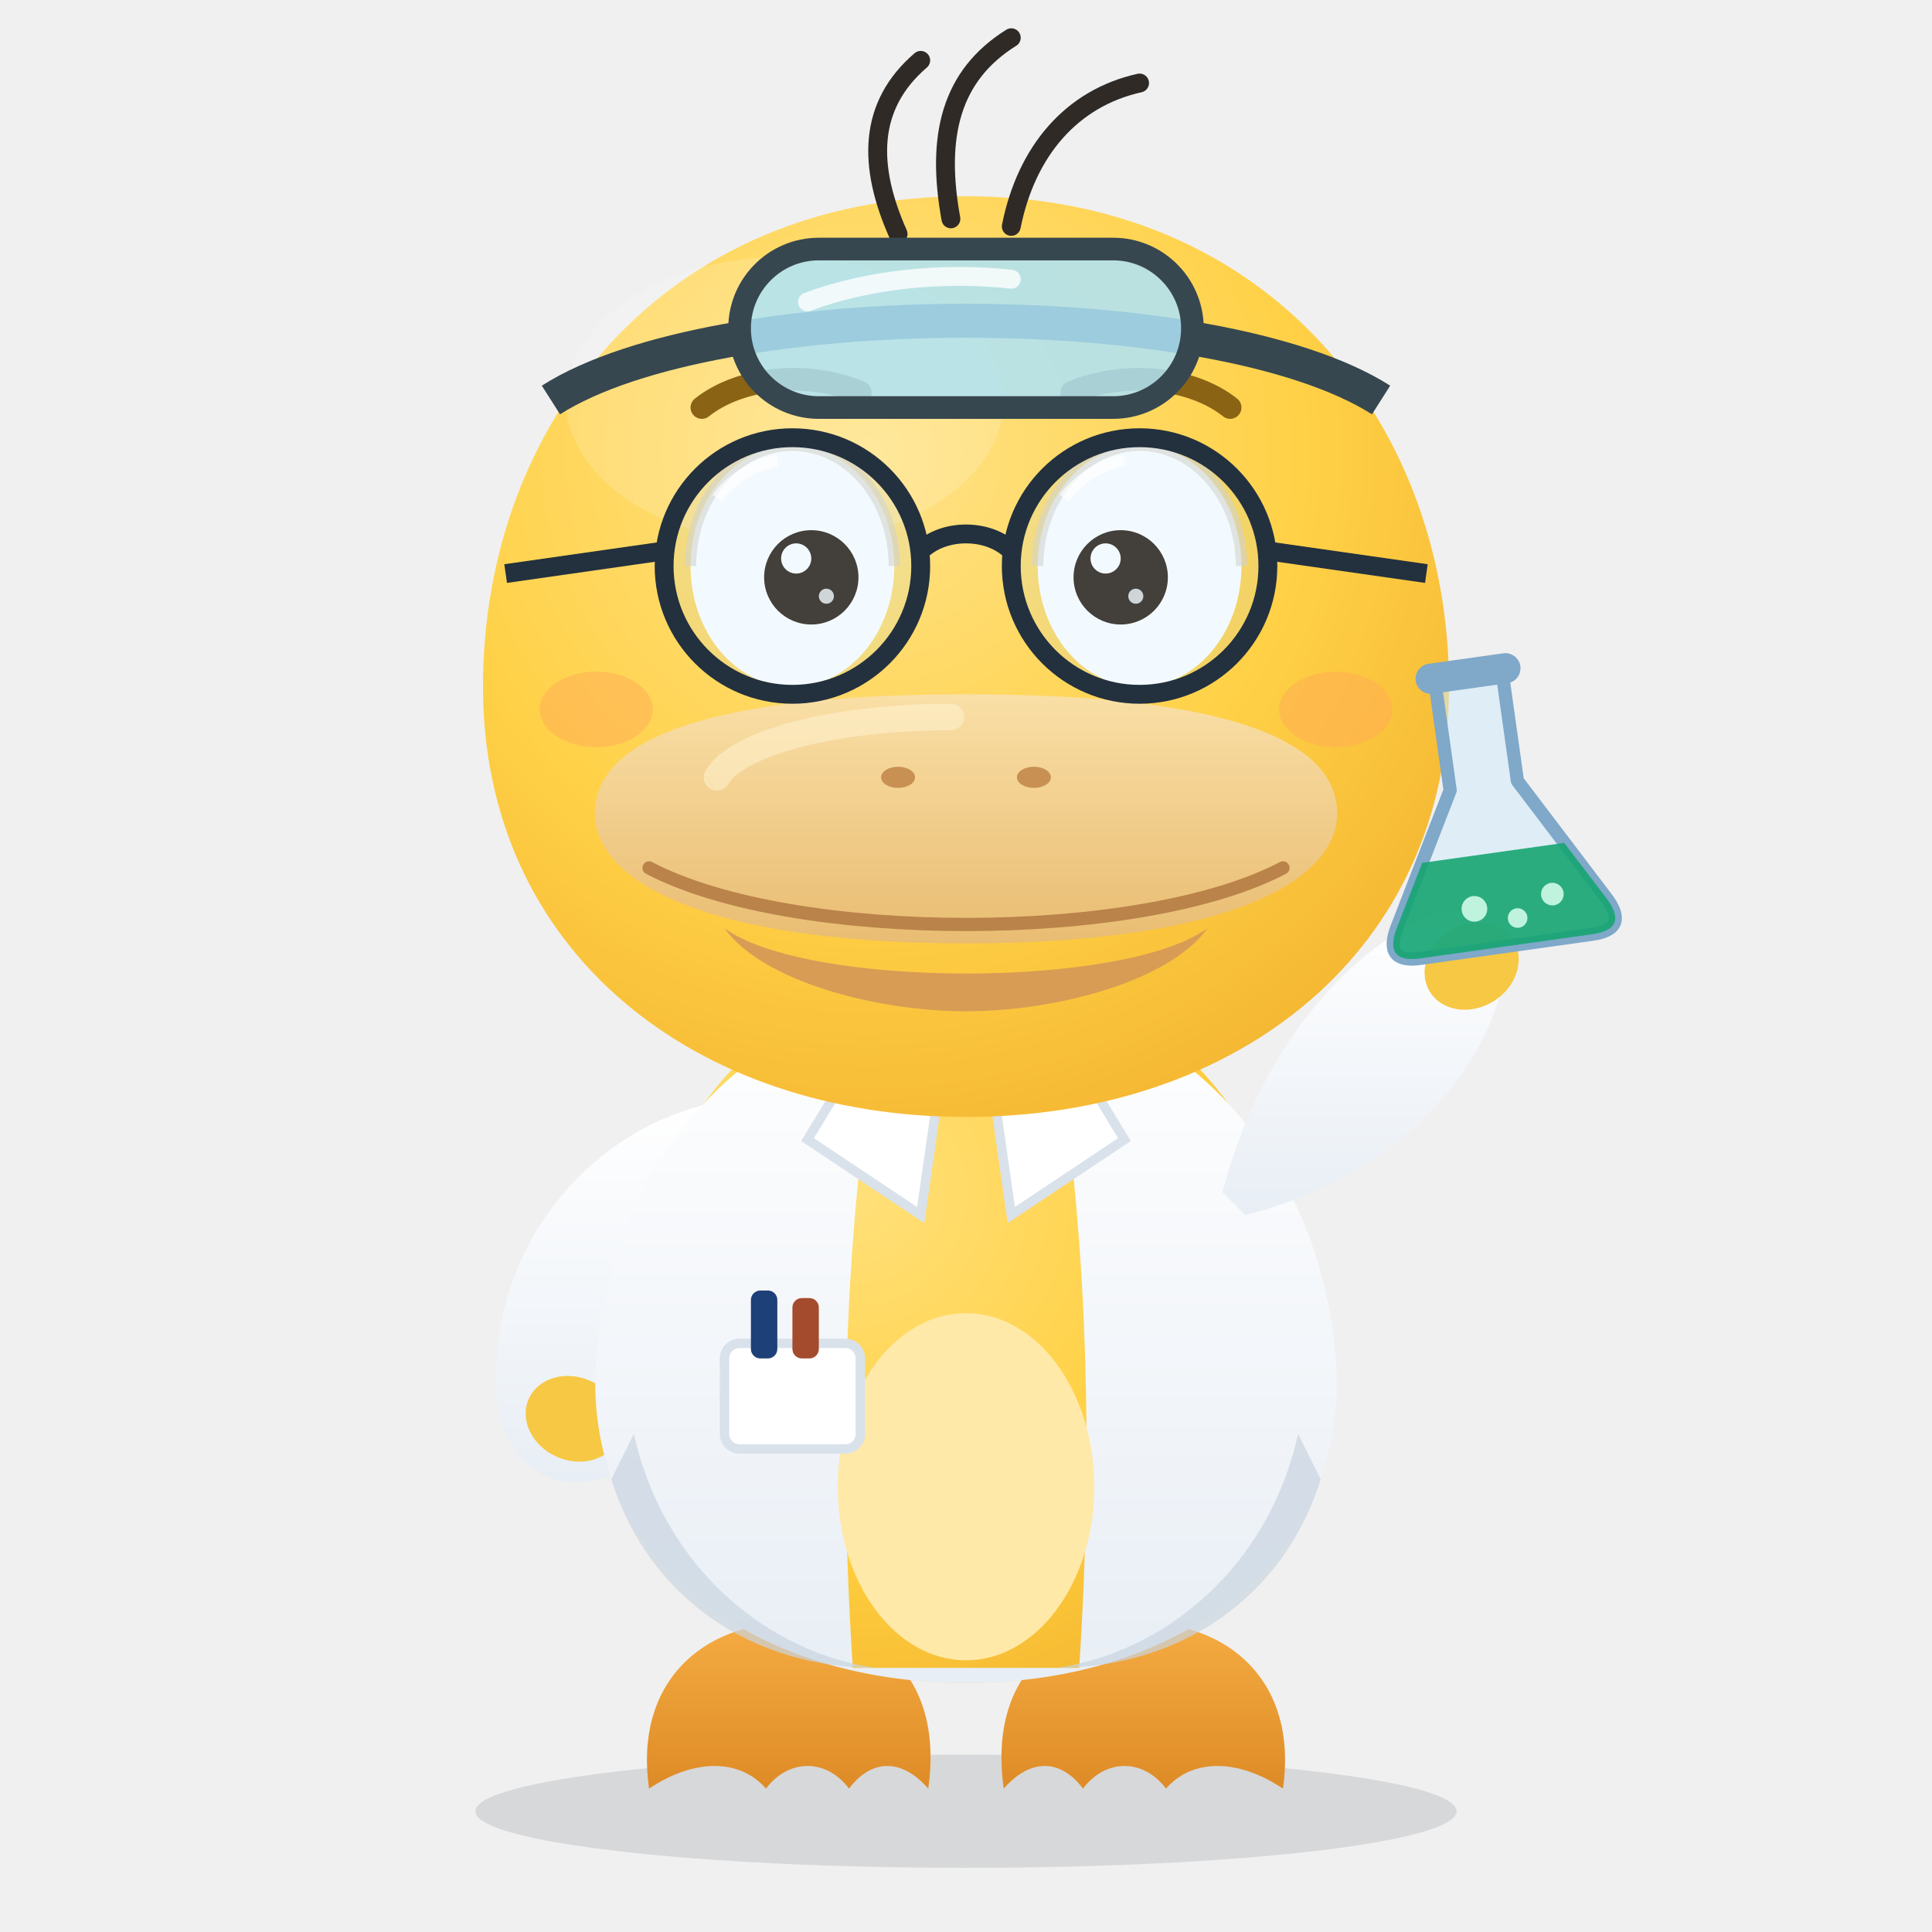
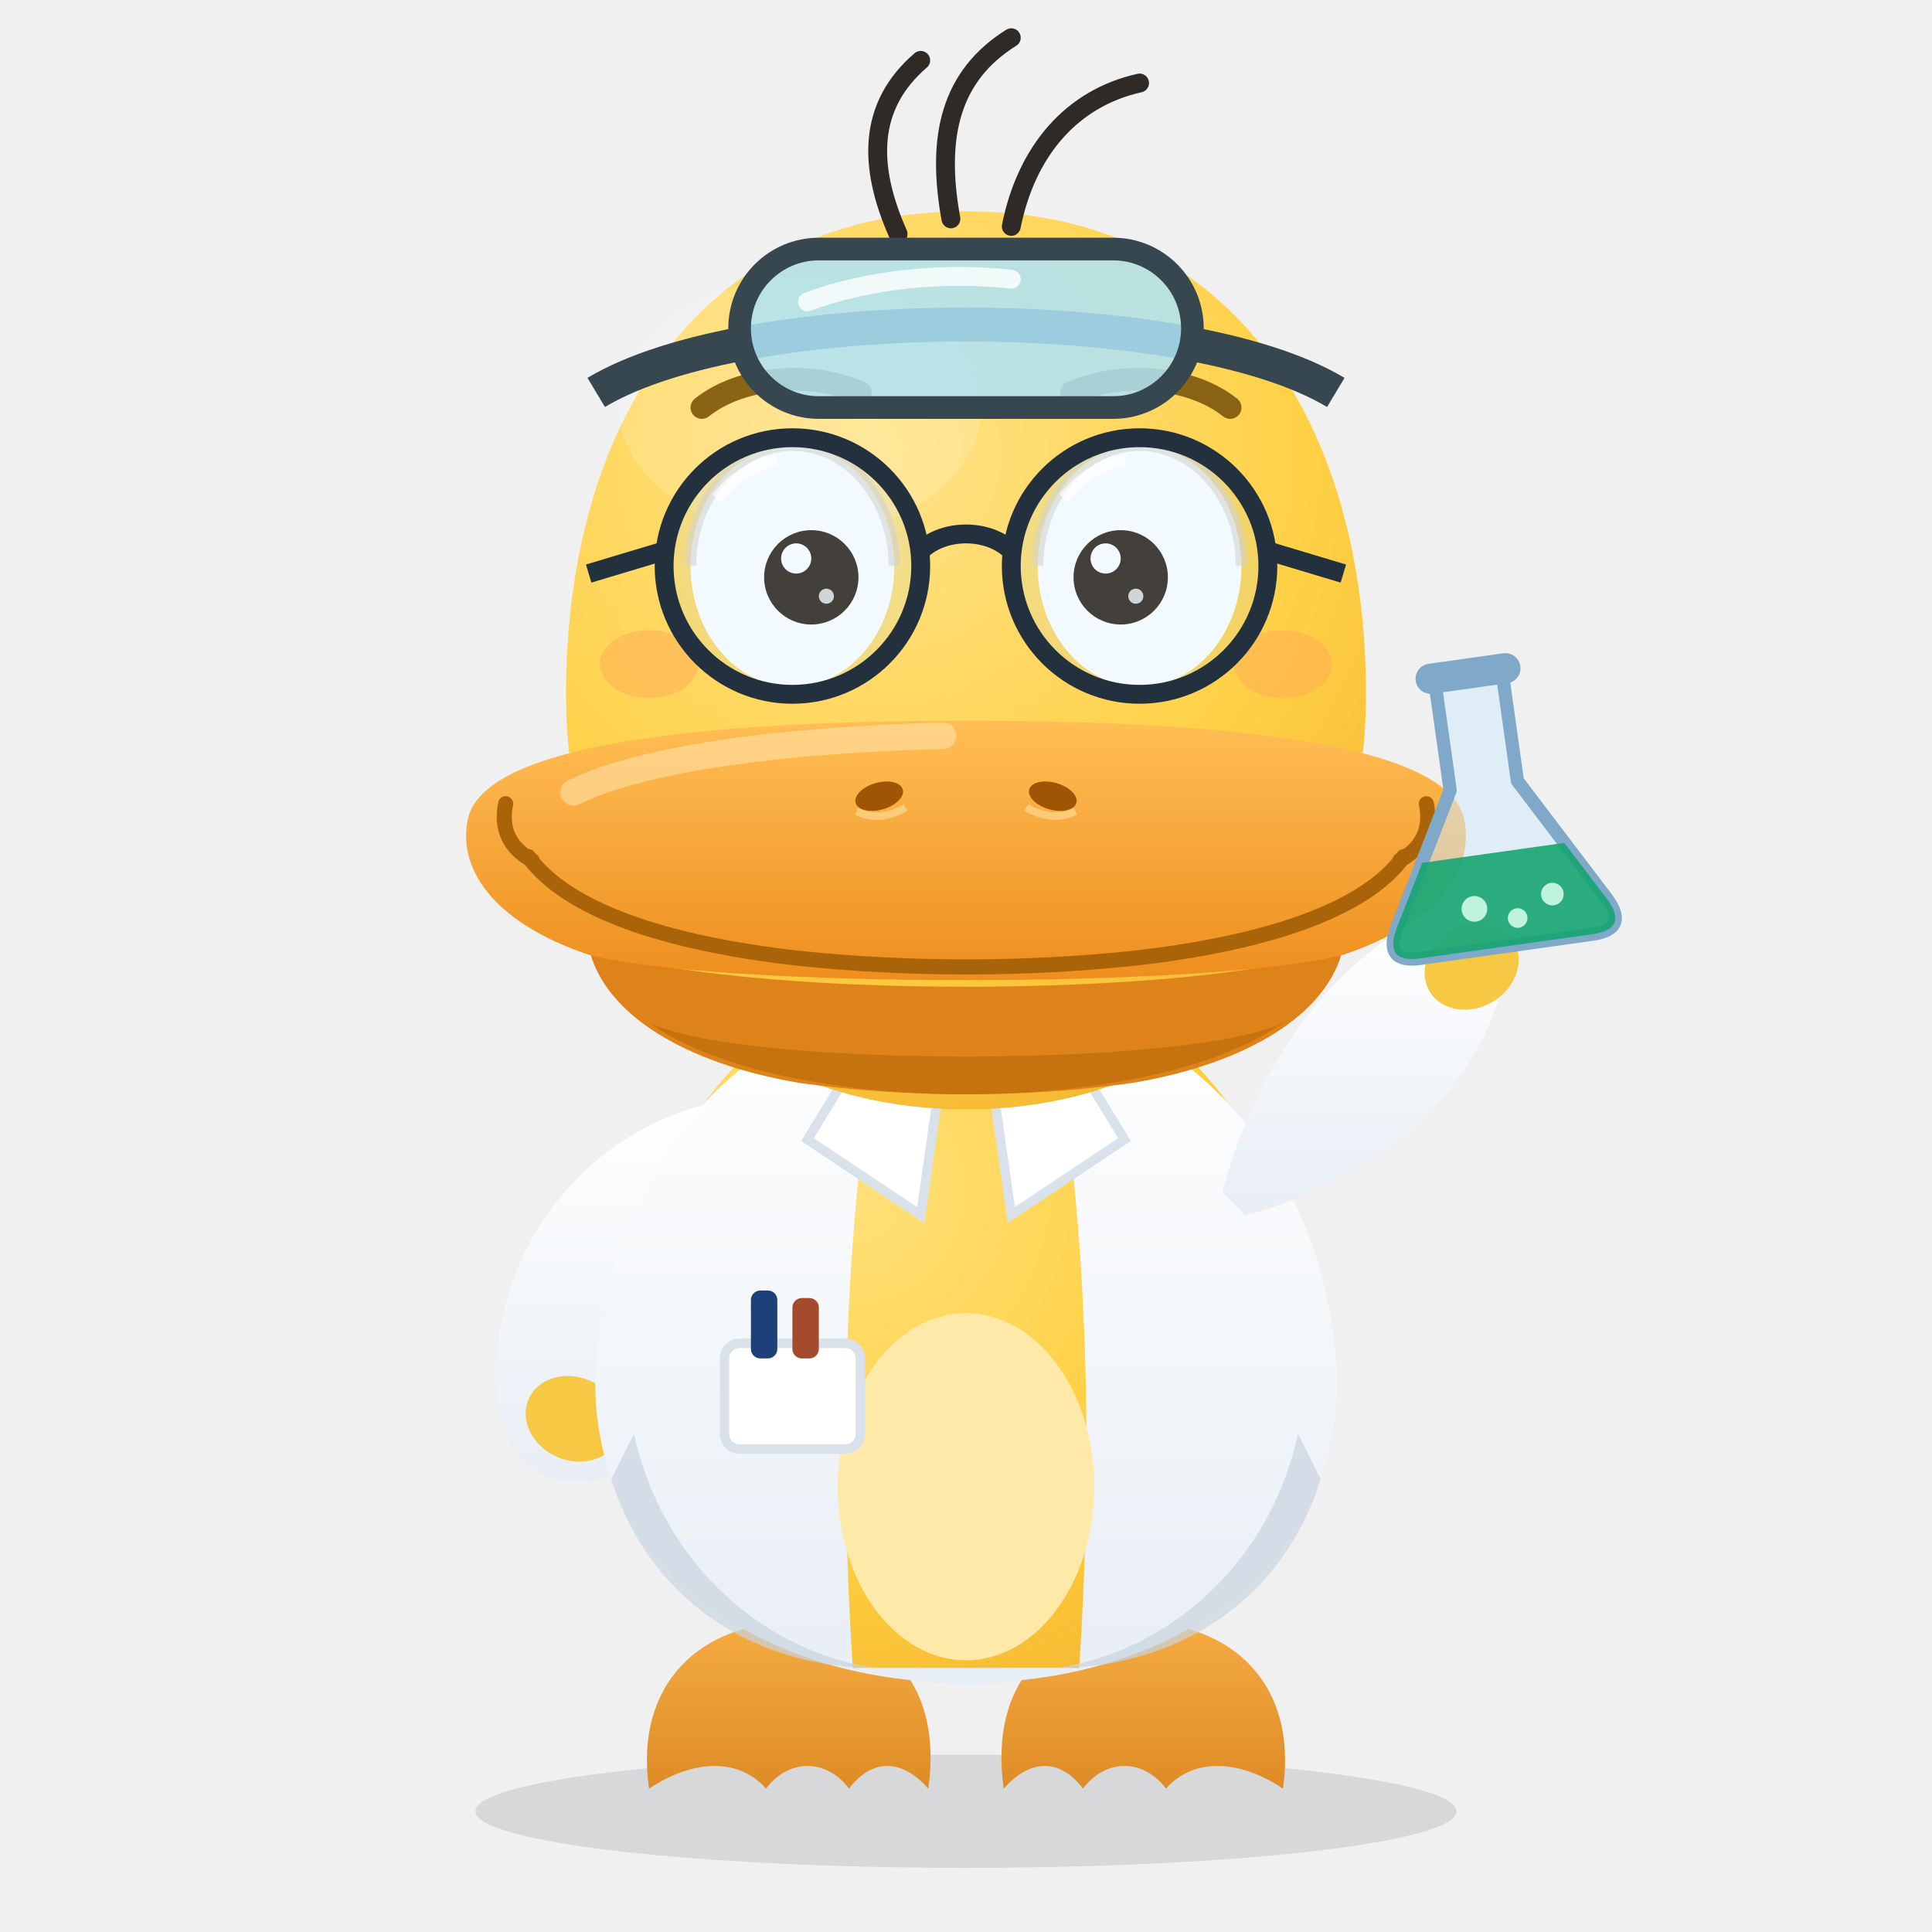
<svg xmlns="http://www.w3.org/2000/svg" viewBox="0 0 512 512" width="512" height="512" role="img" aria-labelledby="t d">
  <defs>
    <radialGradient id="gBody" gradientUnits="userSpaceOnUse" cx="226" cy="316" r="170">
      <stop offset="0%" stop-color="#FFE07A" />
      <stop offset="55%" stop-color="#FFCF3F" />
      <stop offset="100%" stop-color="#F0AE2B" />
    </radialGradient>
    <radialGradient id="gHead" gradientUnits="userSpaceOnUse" cx="230" cy="120" r="210">
      <stop offset="0%" stop-color="#FFE38A" />
      <stop offset="55%" stop-color="#FFD147" />
      <stop offset="100%" stop-color="#F2B02C" />
    </radialGradient>
    <linearGradient id="gBeak" x1="0" y1="0" x2="0" y2="1">
-       <stop offset="0%" stop-color="#F9DFA6" />
-       <stop offset="100%" stop-color="#E9BC72" />
+       <stop offset="0%" stop-color="#FFBE55" />
+       <stop offset="100%" stop-color="#EE8E1E" />
    </linearGradient>
    <linearGradient id="gFoot" x1="0" y1="0" x2="0" y2="1">
      <stop offset="0%" stop-color="#F5AC42" />
      <stop offset="100%" stop-color="#DE8B26" />
    </linearGradient>
    <linearGradient id="gCoat" x1="0" y1="0" x2="0" y2="1">
      <stop offset="0%" stop-color="#FFFFFF" />
      <stop offset="100%" stop-color="#E8EEF5" />
    </linearGradient>
    <clipPath id="clipEyeL">
      <ellipse cx="210" cy="150" rx="27" ry="32" />
    </clipPath>
    <clipPath id="clipEyeR">
      <ellipse cx="302" cy="150" rx="27" ry="32" />
    </clipPath>
  </defs>
  <style>
    #duck { animation: bob 4.2s ease-in-out infinite; }
    #shadow { transform-box: view-box; transform-origin: 256px 480px;
              animation: shadowPulse 4.2s ease-in-out infinite; }
    #head { transform-box: view-box; transform-origin: 256px 288px;
            animation: tilt 6.4s ease-in-out infinite; }
    #hair path { transform-box: view-box; transform-origin: 254px 62px;
                 animation: sway 3.4s ease-in-out infinite; }
    #hair path:nth-child(2) { animation-delay: .35s; }
    #hair path:nth-child(3) { animation-delay: .7s; }
    .lid { transform-box: fill-box; transform-origin: 50% 0%;
           transform: scaleY(0); animation: blink 5.6s infinite; }
    @keyframes bob { 0%,100% { transform: translateY(0); } 50% { transform: translateY(5px); } }
    @keyframes shadowPulse { 0%,100% { transform: scale(1); opacity:.12 } 50% { transform: scale(1.06); opacity:.16 } }
    @keyframes tilt { 0%,100% { transform: rotate(0deg); } 30% { transform: rotate(-1.3deg); } 75% { transform: rotate(1.1deg); } }
    @keyframes sway { 0%,100% { transform: rotate(0deg); } 50% { transform: rotate(3deg); } }
    @keyframes blink { 0%, 90.5%, 94.5%, 100% { transform: scaleY(0); } 91.5%, 93.5% { transform: scaleY(1); } }
    /* clases opcionales: añadir en el elemento raíz del SVG */
    svg.talk #bill-lower, .talk #bill-lower { animation: talk .42s ease-in-out infinite; }
    #bill-lower { transform-box: view-box; transform-origin: 256px 248px; }
    @keyframes talk { 0%,100% { transform: translateY(0); } 50% { transform: translateY(6px); } }
    .wave #arm-up { animation: wave 1.1s ease-in-out infinite; }
    #arm-up { transform-box: view-box; transform-origin: 330px 320px; }
    @keyframes wave { 0%,100% { transform: rotate(0deg); } 50% { transform: rotate(-8deg); } }
    .bubble { animation: rise 2.6s ease-in infinite; }
    .bubble.b2 { animation-delay: .9s; }
    .bubble.b3 { animation-delay: 1.7s; }
    @keyframes rise { 0% { transform: translateY(0); opacity: 0; }
      25% { opacity: .95; } 100% { transform: translateY(-40px); opacity: 0; } }

    @media (prefers-reduced-motion: reduce) { * { animation: none !important; } }
  </style>
  <ellipse id="shadow" cx="256" cy="480" rx="130" ry="15" fill="#1B2430" opacity="0.12" />
  <g id="duck">
    <g id="feet">
      <path d="M 172 474 C 168 446 186 430 210 430 C 234 430 250 446 246 474                C 239 466 231 466 225 474 C 219 466 209 466 203 474 C 196 466 184 466 172 474 Z" fill="url(#gFoot)" />
      <path d="M 266 474 C 262 446 278 430 302 430 C 326 430 344 446 340 474                C 328 466 316 466 309 474 C 303 466 293 466 287 474 C 281 466 273 466 266 474 Z" fill="url(#gFoot)" />
    </g>
    <g id="wing-left">
      <path d="M 190 292 C 152 300 128 336 132 372 C 134 392 152 398 168 388                C 192 372 204 336 204 304 Z" fill="url(#gCoat)" />
      <ellipse cx="152" cy="376" rx="13" ry="11" fill="#F7C844" transform="rotate(24 152 376)" />
    </g>
    <g id="wing-right">
      
    </g>
    <g id="body">
      <path d="M 256 256 C 198 258 168 306 164 358 C 160 406 200 442 256 442                C 312 442 352 406 348 358 C 344 306 314 258 256 256 Z" fill="url(#gBody)" />
      <ellipse cx="256" cy="378" rx="62" ry="48" fill="#FFE9A8" />
      <path d="M 176 388 C 188 426 220 440 256 440 C 292 440 324 426 336 388                C 328 430 296 446 256 446 C 216 446 184 430 176 388 Z" fill="#DE9A1E" opacity="0.35" />
    </g>
    <g id="coat">
      <path d="M 256 262 C 196 264 162 310 158 360 C 154 412 198 446 256 446                C 314 446 358 412 354 360 C 350 310 316 264 256 262 Z" fill="url(#gCoat)" />
      <path d="M 234 266 L 278 266 C 288 320 290 380 286 442 L 226 442 C 222 380 224 320 234 266 Z" fill="url(#gBody)" />
      <ellipse cx="256" cy="394" rx="34" ry="46" fill="#FFE9A8" />
      <path d="M 236 266 L 214 302 L 244 322 L 250 280 Z" fill="#FFFFFF" stroke="#D9E2EB" stroke-width="2.5" />
      <path d="M 276 266 L 298 302 L 268 322 L 262 280 Z" fill="#FFFFFF" stroke="#D9E2EB" stroke-width="2.5" />
      <path d="M 168 380 C 176 416 204 438 232 442 C 200 442 172 424 162 392 Z" fill="#C9D4E0" opacity=".7" />
      <path d="M 344 380 C 336 416 308 438 280 442 C 312 442 340 424 350 392 Z" fill="#C9D4E0" opacity=".7" />
    </g>
    <g id="pocket">
      <rect x="192" y="356" width="36" height="28" rx="4" fill="#FFFFFF" stroke="#D9E2EB" stroke-width="2.5" />
      <rect x="199" y="342" width="7" height="18" rx="2.5" fill="#1E4078" />
      <rect x="210" y="344" width="7" height="16" rx="2.5" fill="#A54B2D" />
    </g>
    <g id="head">
-       <path d="M 256 52 C 176 52 128 112 128 182 C 128 252 184 296 256 296                C 328 296 384 252 384 182 C 384 112 336 52 256 52 Z" fill="url(#gHead)" />
-       <ellipse cx="208" cy="106" rx="58" ry="38" fill="#FFFFFF" opacity="0.16" />
+       <path d="M 256 56 C 184 56 150 114 150 184 C 150 250 194 294 256 294                C 318 294 362 250 362 184 C 362 114 328 56 256 56 Z" fill="url(#gHead)" />
+       <ellipse cx="212" cy="108" rx="48" ry="34" fill="#FFFFFF" opacity="0.16" />
      <g id="hair" fill="none" stroke="#2F2A26" stroke-width="5" stroke-linecap="round">
        <path d="M 252 58 C 248 36 252 20 268 10" />
        <path d="M 238 62 C 230 44 230 28 244 16" />
        <path d="M 268 60 C 272 40 284 26 302 22" />
      </g>
-       <ellipse cx="158" cy="188" rx="15" ry="10" fill="#FFAC55" opacity="0.5" />
-       <ellipse cx="354" cy="188" rx="15" ry="10" fill="#FFAC55" opacity="0.5" />
+       <ellipse cx="172" cy="176" rx="13" ry="9" fill="#FFAC55" opacity="0.5" />
+       <ellipse cx="340" cy="176" rx="13" ry="9" fill="#FFAC55" opacity="0.5" />
      <g id="eye-left">
        <ellipse cx="210" cy="150" rx="27" ry="32" fill="#FFFFFF" />
        <path d="M 183 150 A 27 32 0 0 1 237 150" fill="none" stroke="#D8D2C4" stroke-width="3" opacity=".6" />
        <circle cx="215" cy="153" r="12.5" fill="#33261B" />
        <circle cx="211" cy="148" r="4" fill="#FFFFFF" />
        <circle cx="219" cy="158" r="2" fill="#FFFFFF" opacity="0.8" />
        <g clip-path="url(#clipEyeL)">
          <ellipse class="lid" cx="210" cy="150" rx="28" ry="33" fill="#F6C74A" />
        </g>
      </g>
      <g id="eye-right">
        <ellipse cx="302" cy="150" rx="27" ry="32" fill="#FFFFFF" />
        <path d="M 275 150 A 27 32 0 0 1 329 150" fill="none" stroke="#D8D2C4" stroke-width="3" opacity=".6" />
        <circle cx="297" cy="153" r="12.5" fill="#33261B" />
        <circle cx="293" cy="148" r="4" fill="#FFFFFF" />
        <circle cx="301" cy="158" r="2" fill="#FFFFFF" opacity="0.8" />
        <g clip-path="url(#clipEyeR)">
          <ellipse class="lid" cx="302" cy="150" rx="28" ry="33" fill="#F6C74A" />
        </g>
      </g>
      <g fill="none" stroke="#8A6414" stroke-width="6" stroke-linecap="round">
        <path d="M 186 108 C 196 100 214 98 228 104" />
        <path d="M 284 104 C 298 98 316 100 326 108" />
      </g>
-       <g id="beak">
-         <path id="bill-lower" d="M 192 246 C 214 262 298 262 320 246 C 310 260 280 268 256 268                  C 232 268 202 260 192 246 Z" fill="#D89C55" />
-         <path d="M 158 212 C 162 192 200 184 256 184 C 312 184 350 192 354 212                  C 358 232 328 250 256 250 C 184 250 154 232 158 212 Z" fill="url(#gBeak)" />
-         <path d="M 172 230 C 210 250 302 250 340 230" fill="none" stroke="#B9834A" stroke-width="3.5" stroke-linecap="round" />
-         <path d="M 190 206 C 196 196 224 190 252 190" fill="none" stroke="#FFF3D0" stroke-width="7" stroke-linecap="round" opacity="0.55" />
-         <ellipse cx="238" cy="206" rx="4.5" ry="2.8" fill="#C89052" />
-         <ellipse cx="274" cy="206" rx="4.5" ry="2.8" fill="#C89052" />
+       <g id="beak" transform="translate(0 7)">
+         <path id="bill-lower" d="M 156 244 C 192 258 320 258 356 244                  C 352 262 330 275 300 280 C 272 284 240 284 212 280                  C 182 275 160 262 156 244 Z" fill="#DD831A" />
+         <path d="M 172 264 C 196 276 316 276 340 264 C 322 277 288 283 256 283                  C 224 283 190 277 172 264 Z" fill="#C06E0C" opacity=".8" />
+         <path d="M 124 210 C 128 192 176 184 256 184 C 336 184 384 192 388 210                  C 391 224 380 238 356 246 C 322 255 190 255 156 246                  C 132 238 121 224 124 210 Z" fill="url(#gBeak)" />
+         <g fill="none" stroke="#A96409" stroke-width="4" stroke-linecap="round">
+           <path d="M 140 220 C 150 234 176 243 212 247 C 241 250 271 250 300 247                    C 336 243 362 234 372 220" />
+           <path d="M 141 221 Q 132 216 134 206" />
+           <path d="M 371 221 Q 380 216 378 206" />
+         </g>
+         <g id="nostrils">
+           <ellipse cx="233" cy="204" rx="6.5" ry="3.6" fill="#9E5605" transform="rotate(-16 233 204)" />
+           <ellipse cx="279" cy="204" rx="6.5" ry="3.6" fill="#9E5605" transform="rotate(16 279 204)" />
+           <path d="M 227 208 Q 233 211 240 207" fill="none" stroke="#FFD98F" stroke-width="2" opacity=".7" />
+           <path d="M 272 207 Q 279 211 285 208" fill="none" stroke="#FFD98F" stroke-width="2" opacity=".7" />
+         </g>
+         <path d="M 152 203 C 170 194 208 189 250 188" fill="none" stroke="#FFE1A6" stroke-width="7" stroke-linecap="round" opacity="0.6" />
      </g>
      <g id="glasses" fill="none" stroke="#23303E" stroke-width="5">
        <circle cx="210" cy="150" r="34" fill="#AAD7FF" fill-opacity="0.14" />
        <circle cx="302" cy="150" r="34" fill="#AAD7FF" fill-opacity="0.14" />
        <path d="M 244 146 C 250 140 262 140 268 146" />
-         <path d="M 176 146 L 134 152" />
-         <path d="M 336 146 L 378 152" />
+         <path d="M 176 146 L 156 152" />
+         <path d="M 336 146 L 356 152" />
        <path d="M 190 132 A 26 26 0 0 1 206 122" stroke="#FFFFFF" stroke-width="3" opacity=".65" />
        <path d="M 282 132 A 26 26 0 0 1 298 122" stroke="#FFFFFF" stroke-width="3" opacity=".65" />
      </g>
      <g id="goggles">
-         <path d="M 146 106 C 190 78 322 78 366 106" fill="none" stroke="#37474F" stroke-width="9" />
+         <path d="M 158 104 C 198 80 314 80 354 104" fill="none" stroke="#37474F" stroke-width="9" />
        <rect x="196" y="66" width="120" height="42" rx="21" fill="#AEE3F7" fill-opacity=".85" stroke="#37474F" stroke-width="6" />
        <path d="M 214 80 C 230 74 250 72 268 74" stroke="#FFFFFF" stroke-width="5" stroke-linecap="round" fill="none" opacity=".8" />
      </g>
    </g>
    <g id="arm-up">
      <path d="M 330 322 C 362 314 390 292 398 262 C 402 246 390 237 376 244              C 352 256 332 284 324 316 Z" fill="url(#gCoat)" />
      <ellipse cx="390" cy="256" rx="13" ry="11" fill="#F7C844" transform="rotate(-32 390 256)" />
      <g id="flask" transform="translate(-12 28) rotate(-8 408 200)">
        <path d="M 399 152 L 399 180 L 380 214 Q 375 223 385 223 L 431 223 Q 441 223 436 214                  L 417 180 L 417 152 Z" fill="#D2EBFA" fill-opacity=".55" stroke="#7FA8C9" stroke-width="3.5" stroke-linejoin="round" />
        <path d="M 389 198 L 380 214 Q 375 223 385 223 L 431 223 Q 441 223 436 214 L 427 198 Z" fill="#17A673" fill-opacity=".9" />
        <rect x="394" y="146" width="28" height="8" rx="4" fill="#7FA8C9" />
        <circle class="bubble" cx="401" cy="212" r="3.4" fill="#BFF3DE" />
        <circle class="bubble b2" cx="412" cy="216" r="2.6" fill="#BFF3DE" />
        <circle class="bubble b3" cx="422" cy="211" r="3" fill="#BFF3DE" />
      </g>
    </g>
  </g>
</svg>
